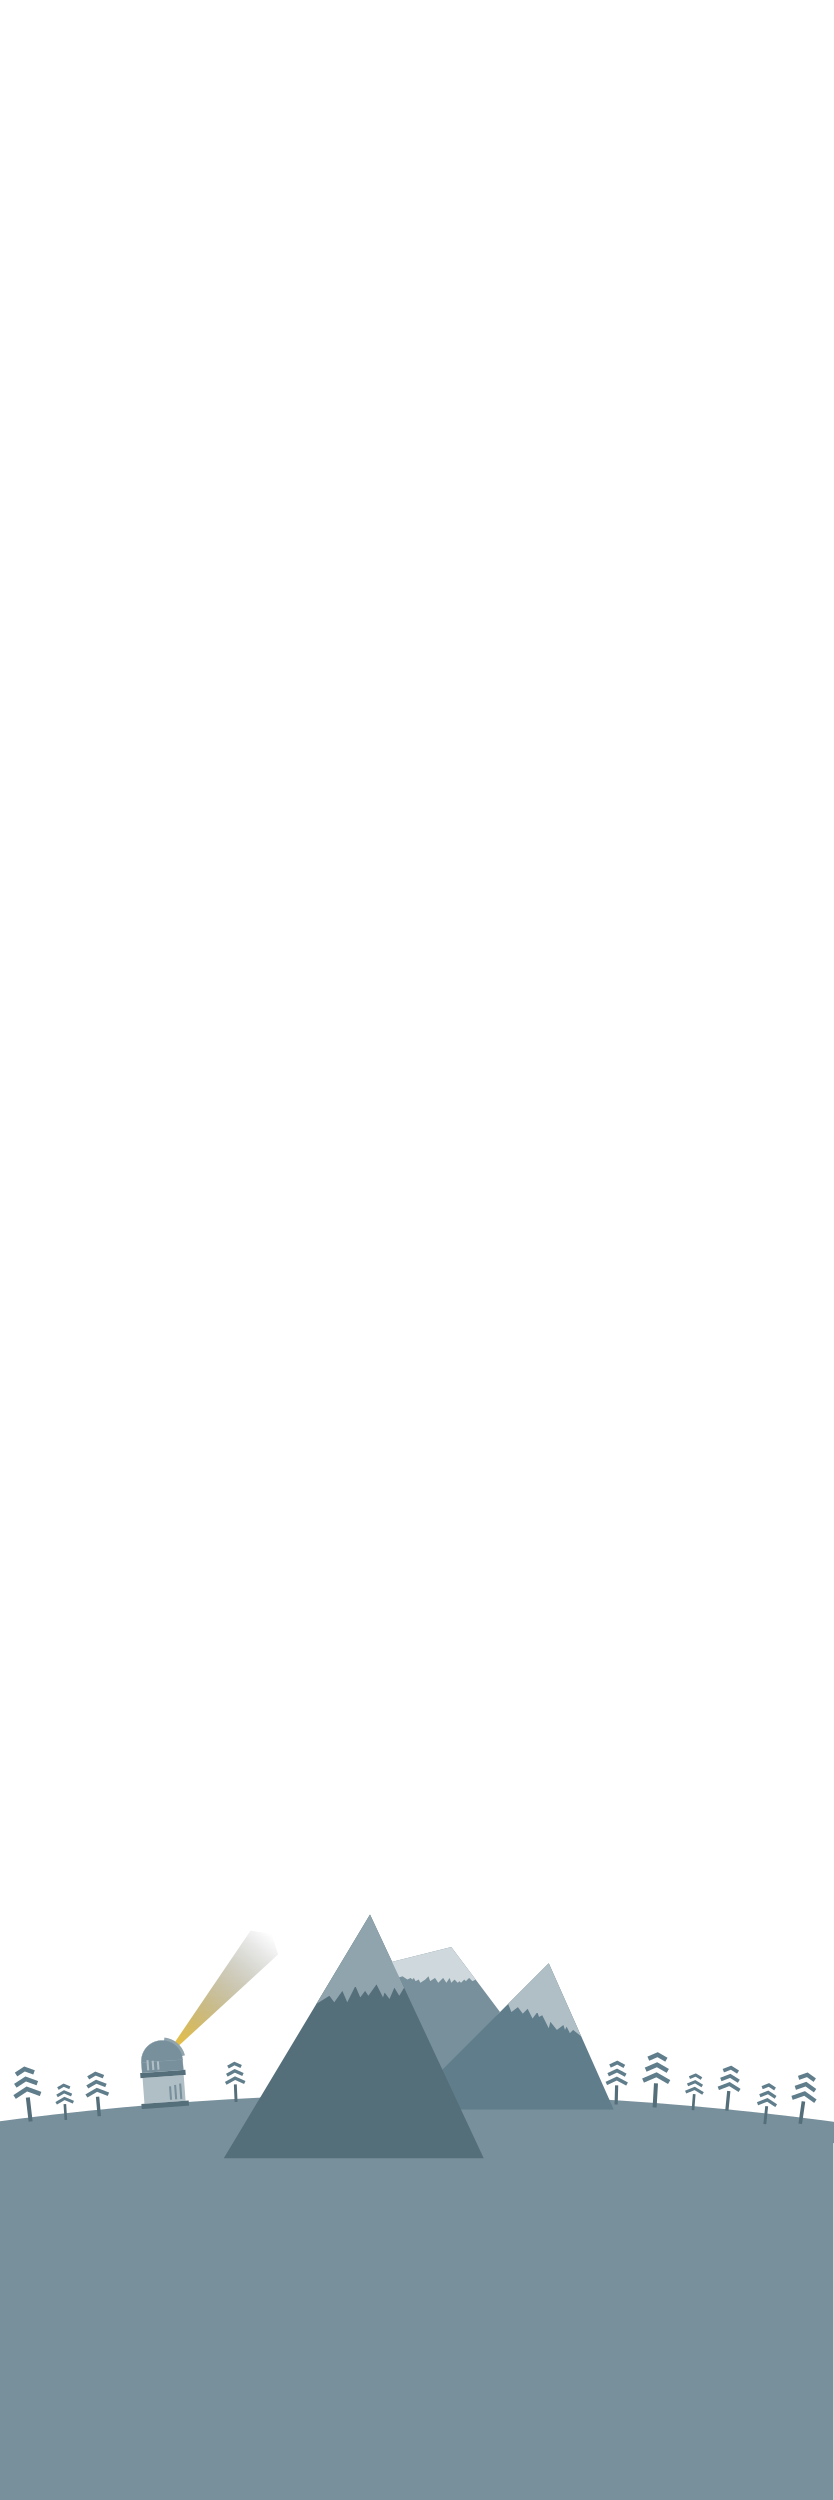
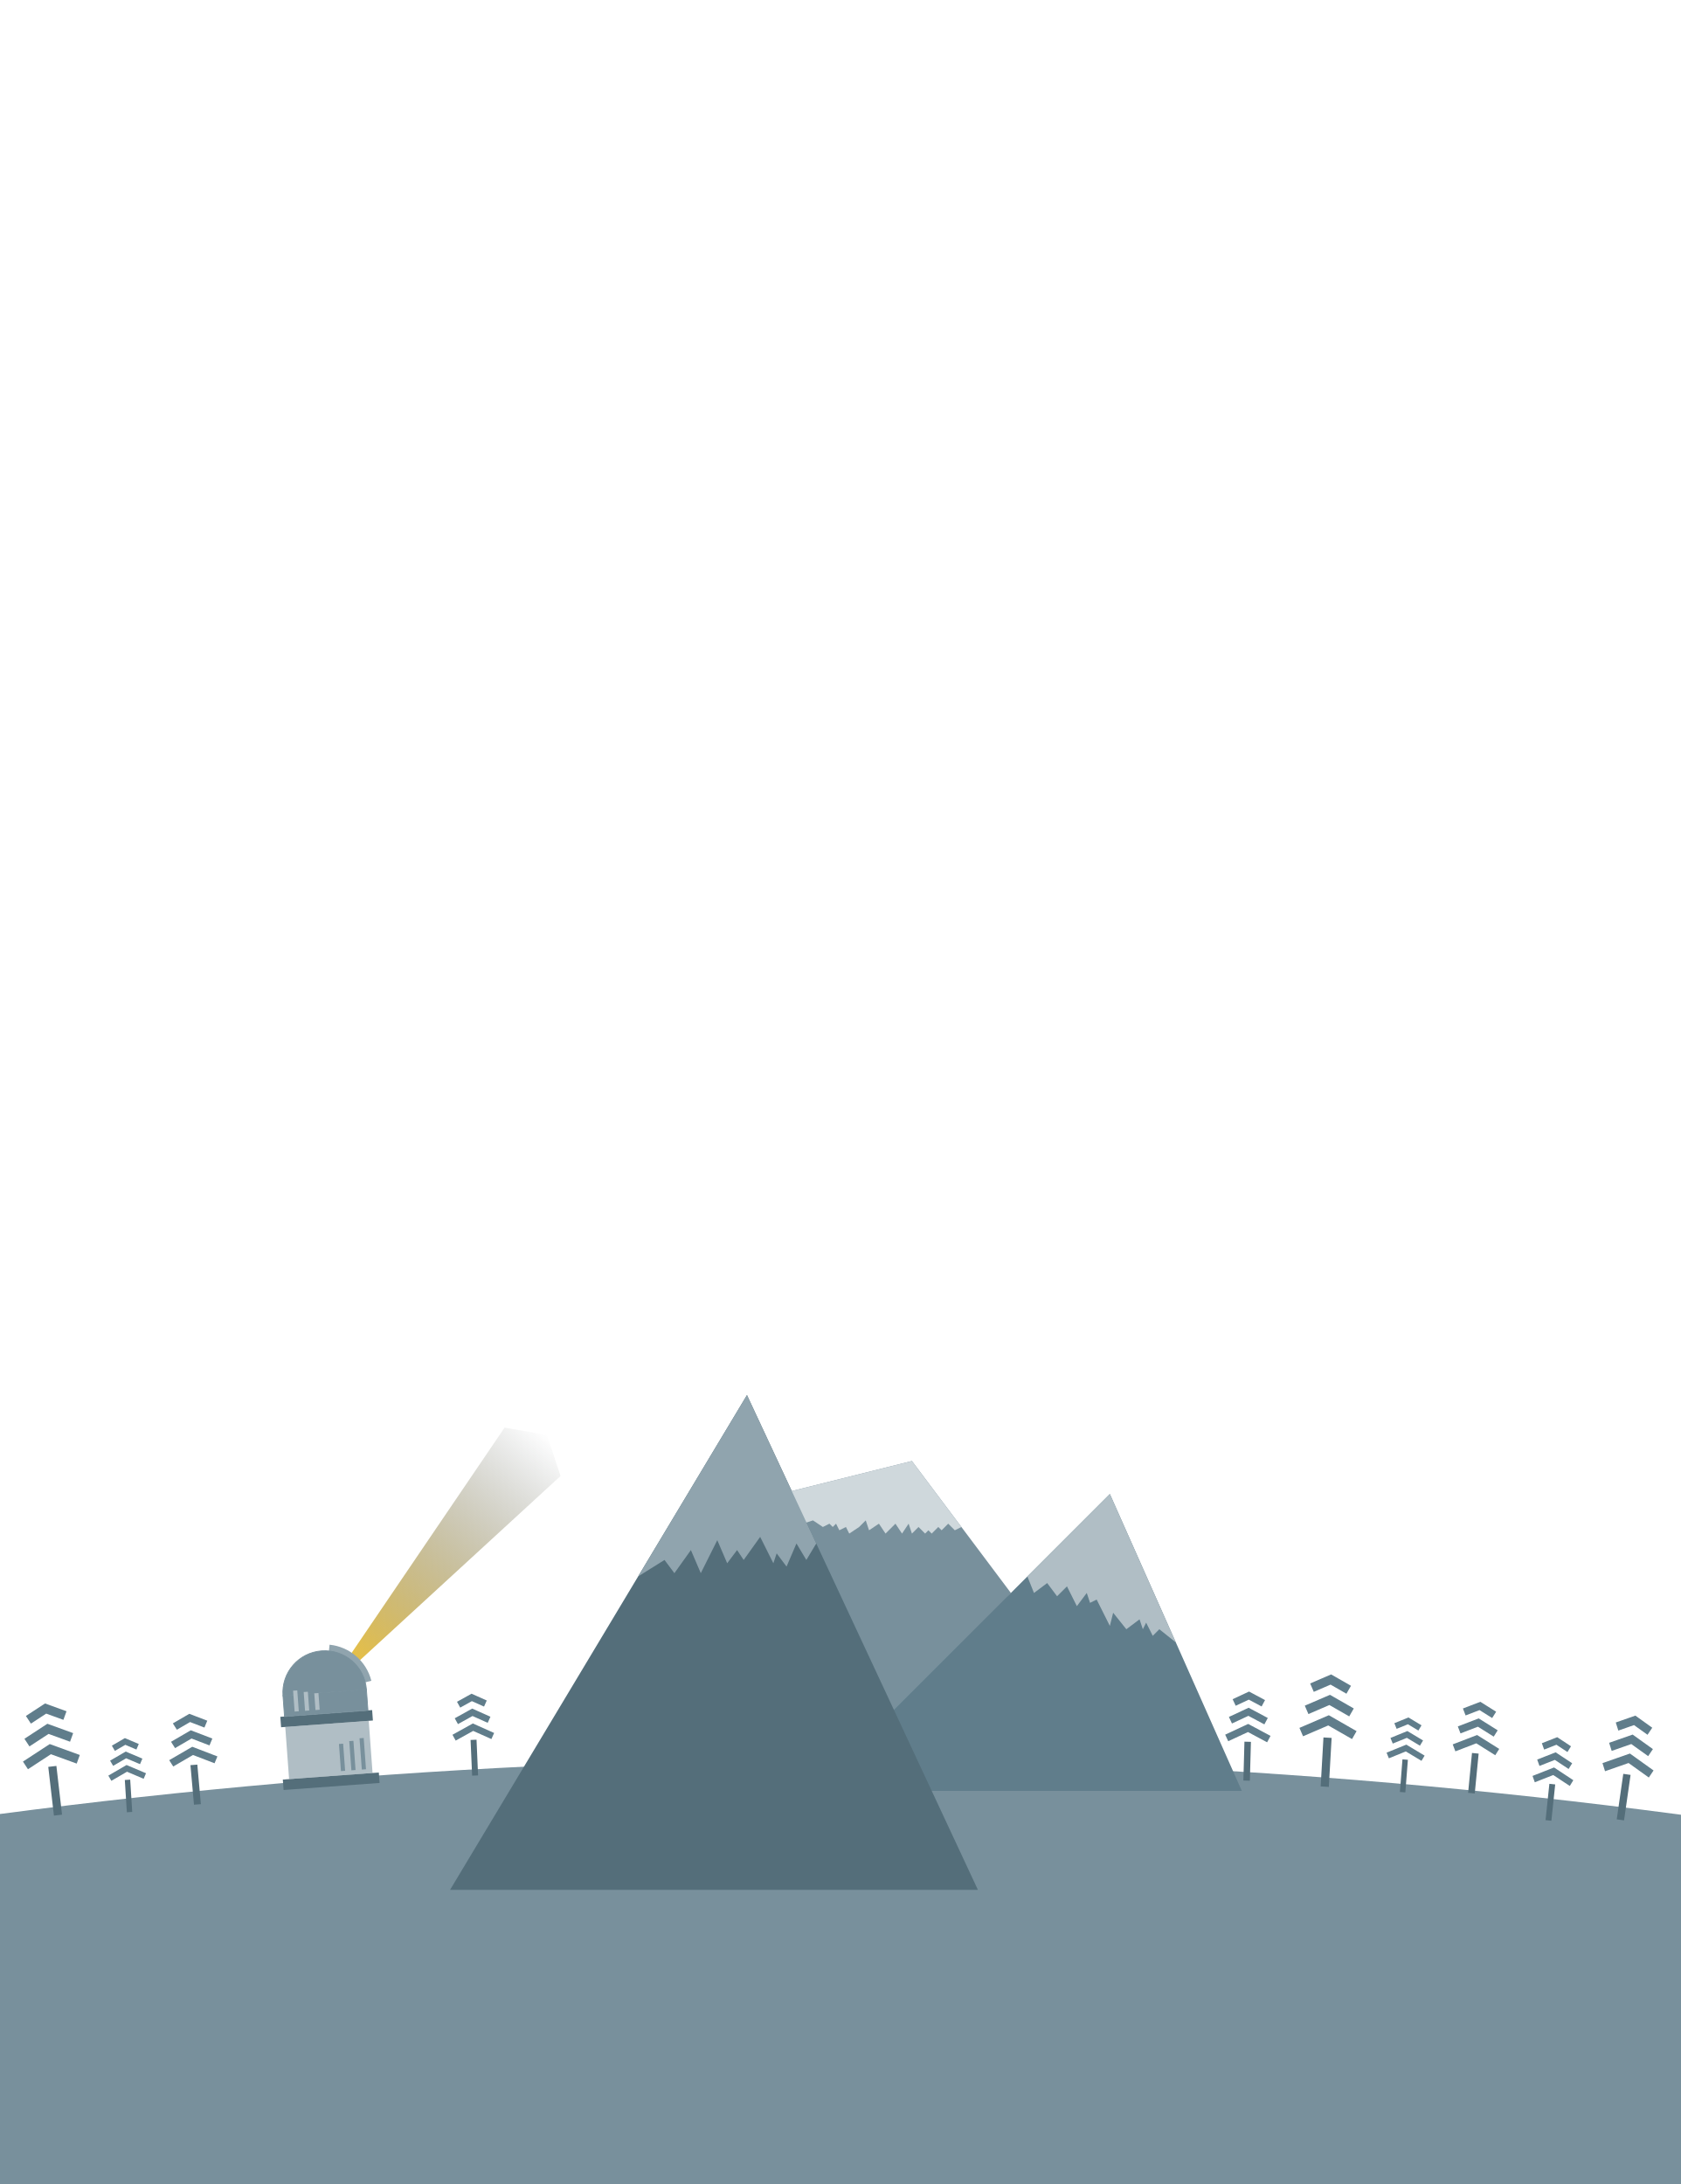
- <svg xmlns="http://www.w3.org/2000/svg" xmlns:xlink="http://www.w3.org/1999/xlink" width="1000px" height="3000px" viewBox="0 0 1000 3000" version="1.1" id="SVGRoot">
+ <svg xmlns="http://www.w3.org/2000/svg" xmlns:xlink="http://www.w3.org/1999/xlink" width="1000" height="1300" viewBox="0 0 1000 1300" version="1.1" id="SVGRoot">
  <defs id="defs5046">
    <linearGradient id="linearGradient6381">
      <stop style="stop-color:#ffca28;stop-opacity:1" offset="0" id="stop6377" />
      <stop style="stop-color:#263238;stop-opacity:0" offset="1" id="stop6379" />
    </linearGradient>
    <linearGradient xlink:href="#linearGradient6381" id="linearGradient6383" x1="3040" y1="875" x2="3155" y2="760" gradientUnits="userSpaceOnUse" />
    <linearGradient xlink:href="#linearGradient6381" id="linearGradient6412" gradientUnits="userSpaceOnUse" x1="3040" y1="875" x2="3155" y2="760" />
  </defs>
-   <g id="layer1">
-     <path style="fill:#78909c;fill-opacity:1;stroke:none;stroke-width:28628.416;stroke-miterlimit:4;stroke-dasharray:none;stroke-dashoffset:0;stroke-opacity:1" id="path6235" d="m -187.694,2575.126 a 3787.302,3787.302 0 0 1 1349.567,-3.822" />
-     <rect style="fill:#78909c;fill-opacity:1;stroke:none;stroke-width:1.5;stroke-miterlimit:4;stroke-dasharray:none;stroke-dashoffset:0;stroke-opacity:0" id="rect5607" width="1000" height="450" x="0" y="2550" />
-     <g id="g6217" transform="matrix(1.95,0,0,1.95,-433.5,-2733.564)">
-       <path id="path6201" d="m 530,2640 -30,-40 -40,10 30,80 z" style="fill:#78909c;fill-opacity:1;stroke:none;stroke-width:1px;stroke-linecap:butt;stroke-linejoin:miter;stroke-opacity:1" />
-       <path id="path6199" d="m 470,2700 90,-90 40,90 z" style="fill:#607d8b;fill-opacity:1;stroke:none;stroke-width:1px;stroke-linecap:butt;stroke-linejoin:miter;stroke-opacity:1" />
-       <path id="path6197" d="M 360,2730 H 520 L 450,2580 Z" style="fill:#546e7a;fill-opacity:1;stroke:none;stroke-width:1px;stroke-linecap:butt;stroke-linejoin:miter;stroke-opacity:1" />
-       <path id="path6209" d="m 460,2610 40,-10 15,20 -2,1 -2,-2 -2,2 -1,-1 -2,2 -1,-1 -1,1 -2,-2 -2,2 -1,-3 -2,3 -2,-3 -3,3 -2,-3 -3,2 -1,-3 -2,2 -3,2 -1,-2 -2,1 -1,-2 -1,1 -1,-1 c 0,0 -2,1 -2,1 l -3,-2 -3,1 z" style="fill:#cfd8dc;fill-opacity:1;stroke:none;stroke-width:1px;stroke-linecap:butt;stroke-linejoin:miter;stroke-opacity:1" />
-       <path id="path6203" d="m 450,2580 -33,55 8,-5 3,4 5,-7 3,7 5,-10 3,7 3,-4 2,3 5,-7 4,8 1,-3 3,4 3,-7 3,5 3,-5 z" style="fill:#90a4ae;fill-opacity:1;stroke:none;stroke-width:1px;stroke-linecap:butt;stroke-linejoin:miter;stroke-opacity:1" />
-       <path id="path6205" d="m 580,2655 -20,-45 -25,25 2,5 4,-3 3,4 3,-3 3,6 3,-4 1,3 2,-1 4,8 1,-4 4,5 4,-3 1,3 1,-2 2,4 2,-2 z" style="fill:#b0bec5;fill-opacity:1;stroke:none;stroke-width:1px;stroke-linecap:butt;stroke-linejoin:miter;stroke-opacity:1" />
+   <g id="layer1" transform="translate(-3.768433,-1425.453)">
+     <g id="g4638" transform="matrix(1.006878,0,0,1.006878,1.290974,-57.40383)">
+       <path d="m -187.694,2575.126 a 3787.302,3787.302 0 0 1 1349.567,-3.822" id="path6235" style="fill:#78909c;fill-opacity:1;stroke:none;stroke-width:28628.416;stroke-miterlimit:4;stroke-dasharray:none;stroke-dashoffset:0;stroke-opacity:1" />
+       <rect y="2550" x="0" height="450" width="1000" id="rect5607" style="fill:#78909c;fill-opacity:1;stroke:none;stroke-width:1.5;stroke-miterlimit:4;stroke-dasharray:none;stroke-dashoffset:0;stroke-opacity:0" />
+       <g transform="matrix(1.95,0,0,1.95,-433.5,-2733.564)" id="g6217">
+         <path style="fill:#78909c;fill-opacity:1;stroke:none;stroke-width:1px;stroke-linecap:butt;stroke-linejoin:miter;stroke-opacity:1" d="m 530,2640 -30,-40 -40,10 30,80 z" id="path6201" />
+         <path style="fill:#607d8b;fill-opacity:1;stroke:none;stroke-width:1px;stroke-linecap:butt;stroke-linejoin:miter;stroke-opacity:1" d="m 470,2700 90,-90 40,90 z" id="path6199" />
+         <path style="fill:#546e7a;fill-opacity:1;stroke:none;stroke-width:1px;stroke-linecap:butt;stroke-linejoin:miter;stroke-opacity:1" d="M 360,2730 H 520 L 450,2580 Z" id="path6197" />
+         <path style="fill:#cfd8dc;fill-opacity:1;stroke:none;stroke-width:1px;stroke-linecap:butt;stroke-linejoin:miter;stroke-opacity:1" d="m 460,2610 40,-10 15,20 -2,1 -2,-2 -2,2 -1,-1 -2,2 -1,-1 -1,1 -2,-2 -2,2 -1,-3 -2,3 -2,-3 -3,3 -2,-3 -3,2 -1,-3 -2,2 -3,2 -1,-2 -2,1 -1,-2 -1,1 -1,-1 c 0,0 -2,1 -2,1 l -3,-2 -3,1 z" id="path6209" />
+         <path style="fill:#90a4ae;fill-opacity:1;stroke:none;stroke-width:1px;stroke-linecap:butt;stroke-linejoin:miter;stroke-opacity:1" d="m 450,2580 -33,55 8,-5 3,4 5,-7 3,7 5,-10 3,7 3,-4 2,3 5,-7 4,8 1,-3 3,4 3,-7 3,5 3,-5 z" id="path6203" />
+         <path style="fill:#b0bec5;fill-opacity:1;stroke:none;stroke-width:1px;stroke-linecap:butt;stroke-linejoin:miter;stroke-opacity:1" d="m 580,2655 -20,-45 -25,25 2,5 4,-3 3,4 3,-3 3,6 3,-4 1,3 2,-1 4,8 1,-4 4,5 4,-3 1,3 1,-2 2,4 2,-2 z" id="path6205" />
+       </g>
+       <g transform="matrix(1.206369,0.06886433,-0.06886433,1.206369,-516.1404,-322.9976)" id="g6265">
+         <path style="fill:#607d8b;fill-opacity:1;stroke:none;stroke-width:1px;stroke-linecap:butt;stroke-linejoin:miter;stroke-opacity:1" d="m 1210,2245 -8,4 -1,-2 -1,-2 10,-5 2,1 2,1 6,3 -2,4 z" id="path6241" />
+         <path id="path6245" d="m 1210,2255 -10,5 -1,-2 -1,-2 12,-6 2,1 2,1 8,4 -2,4 z" style="fill:#607d8b;fill-opacity:1;stroke:none;stroke-width:1px;stroke-linecap:butt;stroke-linejoin:miter;stroke-opacity:1" />
+         <path style="fill:#607d8b;fill-opacity:1;stroke:none;stroke-width:1px;stroke-linecap:butt;stroke-linejoin:miter;stroke-opacity:1" d="m 1210,2265 -12,6 -1,-2 -1,-2 14,-7 2,1 2,1 10,5 -2,4 z" id="path6247" />
+         <rect style="fill:#546e7a;fill-opacity:1;stroke:none;stroke-width:26.725;stroke-miterlimit:4;stroke-dasharray:none;stroke-dashoffset:0;stroke-opacity:1" id="rect6259" width="4" height="24" x="1208" y="2271" />
+       </g>
+       <g id="g6275" transform="matrix(0.8031097,0.06272562,-0.06272562,0.8031097,3.749963,613.1804)">
+         <path id="path6267" d="m 1210,2245 -8,4 -1,-2 -1,-2 10,-5 2,1 2,1 6,3 -2,4 z" style="fill:#607d8b;fill-opacity:1;stroke:none;stroke-width:1px;stroke-linecap:butt;stroke-linejoin:miter;stroke-opacity:1" />
+         <path style="fill:#607d8b;fill-opacity:1;stroke:none;stroke-width:1px;stroke-linecap:butt;stroke-linejoin:miter;stroke-opacity:1" d="m 1210,2255 -10,5 -1,-2 -1,-2 12,-6 2,1 2,1 8,4 -2,4 z" id="path6269" />
+         <path id="path6271" d="m 1210,2265 -12,6 -1,-2 -1,-2 14,-7 2,1 2,1 10,5 -2,4 z" style="fill:#607d8b;fill-opacity:1;stroke:none;stroke-width:1px;stroke-linecap:butt;stroke-linejoin:miter;stroke-opacity:1" />
+         <rect y="2271" x="1208" height="24" width="4" id="rect6273" style="fill:#546e7a;fill-opacity:1;stroke:none;stroke-width:26.725;stroke-miterlimit:4;stroke-dasharray:none;stroke-dashoffset:0;stroke-opacity:1" />
+       </g>
+       <g transform="matrix(0.9820094,0.0957538,-0.0957538,0.9820094,-96.24587,163.2174)" id="g6285">
+         <path style="fill:#607d8b;fill-opacity:1;stroke:none;stroke-width:1px;stroke-linecap:butt;stroke-linejoin:miter;stroke-opacity:1" d="m 1210,2245 -8,4 -1,-2 -1,-2 10,-5 2,1 2,1 6,3 -2,4 z" id="path6277" />
+         <path id="path6279" d="m 1210,2255 -10,5 -1,-2 -1,-2 12,-6 2,1 2,1 8,4 -2,4 z" style="fill:#607d8b;fill-opacity:1;stroke:none;stroke-width:1px;stroke-linecap:butt;stroke-linejoin:miter;stroke-opacity:1" />
+         <path style="fill:#607d8b;fill-opacity:1;stroke:none;stroke-width:1px;stroke-linecap:butt;stroke-linejoin:miter;stroke-opacity:1" d="m 1210,2265 -12,6 -1,-2 -1,-2 14,-7 2,1 2,1 10,5 -2,4 z" id="path6281" />
+         <rect style="fill:#546e7a;fill-opacity:1;stroke:none;stroke-width:26.725;stroke-miterlimit:4;stroke-dasharray:none;stroke-dashoffset:0;stroke-opacity:1" id="rect6283" width="4" height="24" x="1208" y="2271" />
+       </g>
+       <g id="g6295" transform="matrix(0.8613587,0.09060795,-0.09415321,0.8950615,91.60287,385.1283)">
+         <path id="path6287" d="m 1210,2245 -8,4 -1,-2 -1,-2 10,-5 2,1 2,1 6,3 -2,4 z" style="fill:#607d8b;fill-opacity:1;stroke:none;stroke-width:1px;stroke-linecap:butt;stroke-linejoin:miter;stroke-opacity:1" />
+         <path style="fill:#607d8b;fill-opacity:1;stroke:none;stroke-width:1px;stroke-linecap:butt;stroke-linejoin:miter;stroke-opacity:1" d="m 1210,2255 -10,5 -1,-2 -1,-2 12,-6 2,1 2,1 8,4 -2,4 z" id="path6289" />
+         <path id="path6291" d="m 1210,2265 -12,6 -1,-2 -1,-2 14,-7 2,1 2,1 10,5 -2,4 z" style="fill:#607d8b;fill-opacity:1;stroke:none;stroke-width:1px;stroke-linecap:butt;stroke-linejoin:miter;stroke-opacity:1" />
+         <rect y="2271" x="1208" height="24" width="4" id="rect6293" style="fill:#546e7a;fill-opacity:1;stroke:none;stroke-width:26.725;stroke-miterlimit:4;stroke-dasharray:none;stroke-dashoffset:0;stroke-opacity:1" />
+       </g>
+       <g transform="matrix(1.078289,0.1550199,-0.1610854,1.12048,25.23837,-210.4945)" id="g6305">
+         <path style="fill:#607d8b;fill-opacity:1;stroke:none;stroke-width:1px;stroke-linecap:butt;stroke-linejoin:miter;stroke-opacity:1" d="m 1210,2245 -8,4 -1,-2 -1,-2 10,-5 2,1 2,1 6,3 -2,4 z" id="path6297" />
+         <path id="path6299" d="m 1210,2255 -10,5 -1,-2 -1,-2 12,-6 2,1 2,1 8,4 -2,4 z" style="fill:#607d8b;fill-opacity:1;stroke:none;stroke-width:1px;stroke-linecap:butt;stroke-linejoin:miter;stroke-opacity:1" />
+         <path style="fill:#607d8b;fill-opacity:1;stroke:none;stroke-width:1px;stroke-linecap:butt;stroke-linejoin:miter;stroke-opacity:1" d="m 1210,2265 -12,6 -1,-2 -1,-2 14,-7 2,1 2,1 10,5 -2,4 z" id="path6301" />
+         <rect style="fill:#546e7a;fill-opacity:1;stroke:none;stroke-width:26.725;stroke-miterlimit:4;stroke-dasharray:none;stroke-dashoffset:0;stroke-opacity:1" id="rect6303" width="4" height="24" x="1208" y="2271" />
+       </g>
+       <g id="g6315" transform="matrix(0.9575687,0.02617336,-0.02617336,0.9575687,-359.248,296.0962)">
+         <path id="path6307" d="m 1210,2245 -8,4 -1,-2 -1,-2 10,-5 2,1 2,1 6,3 -2,4 z" style="fill:#607d8b;fill-opacity:1;stroke:none;stroke-width:1px;stroke-linecap:butt;stroke-linejoin:miter;stroke-opacity:1" />
+         <path style="fill:#607d8b;fill-opacity:1;stroke:none;stroke-width:1px;stroke-linecap:butt;stroke-linejoin:miter;stroke-opacity:1" d="m 1210,2255 -10,5 -1,-2 -1,-2 12,-6 2,1 2,1 8,4 -2,4 z" id="path6309" />
+         <path id="path6311" d="m 1210,2265 -12,6 -1,-2 -1,-2 14,-7 2,1 2,1 10,5 -2,4 z" style="fill:#607d8b;fill-opacity:1;stroke:none;stroke-width:1px;stroke-linecap:butt;stroke-linejoin:miter;stroke-opacity:1" />
+         <rect y="2271" x="1208" height="24" width="4" id="rect6313" style="fill:#546e7a;fill-opacity:1;stroke:none;stroke-width:26.725;stroke-miterlimit:4;stroke-dasharray:none;stroke-dashoffset:0;stroke-opacity:1" />
+       </g>
+       <g id="g6325" transform="matrix(1.20029,-0.1391874,0.1391874,1.20029,-1735.053,-40.46765)">
+         <path id="path6317" d="m 1210,2245 -8,4 -1,-2 -1,-2 10,-5 2,1 2,1 6,3 -2,4 z" style="fill:#607d8b;fill-opacity:1;stroke:none;stroke-width:1px;stroke-linecap:butt;stroke-linejoin:miter;stroke-opacity:1" />
+         <path style="fill:#607d8b;fill-opacity:1;stroke:none;stroke-width:1px;stroke-linecap:butt;stroke-linejoin:miter;stroke-opacity:1" d="m 1210,2255 -10,5 -1,-2 -1,-2 12,-6 2,1 2,1 8,4 -2,4 z" id="path6319" />
+         <path id="path6321" d="m 1210,2265 -12,6 -1,-2 -1,-2 14,-7 2,1 2,1 10,5 -2,4 z" style="fill:#607d8b;fill-opacity:1;stroke:none;stroke-width:1px;stroke-linecap:butt;stroke-linejoin:miter;stroke-opacity:1" />
+         <rect y="2271" x="1208" height="24" width="4" id="rect6323" style="fill:#546e7a;fill-opacity:1;stroke:none;stroke-width:26.725;stroke-miterlimit:4;stroke-dasharray:none;stroke-dashoffset:0;stroke-opacity:1" />
+       </g>
+       <g transform="matrix(0.795304,-0.05002971,0.05002971,0.795304,-998.1018,779.299)" id="g6335">
+         <path style="fill:#607d8b;fill-opacity:1;stroke:none;stroke-width:1px;stroke-linecap:butt;stroke-linejoin:miter;stroke-opacity:1" d="m 1210,2245 -8,4 -1,-2 -1,-2 10,-5 2,1 2,1 6,3 -2,4 z" id="path6327" />
+         <path id="path6329" d="m 1210,2255 -10,5 -1,-2 -1,-2 12,-6 2,1 2,1 8,4 -2,4 z" style="fill:#607d8b;fill-opacity:1;stroke:none;stroke-width:1px;stroke-linecap:butt;stroke-linejoin:miter;stroke-opacity:1" />
+         <path style="fill:#607d8b;fill-opacity:1;stroke:none;stroke-width:1px;stroke-linecap:butt;stroke-linejoin:miter;stroke-opacity:1" d="m 1210,2265 -12,6 -1,-2 -1,-2 14,-7 2,1 2,1 10,5 -2,4 z" id="path6331" />
+         <rect style="fill:#546e7a;fill-opacity:1;stroke:none;stroke-width:26.725;stroke-miterlimit:4;stroke-dasharray:none;stroke-dashoffset:0;stroke-opacity:1" id="rect6333" width="4" height="24" x="1208" y="2271" />
+       </g>
+       <g id="g6345" transform="matrix(1.017755,-0.07967742,0.08690946,0.9740742,-1311.784,400.365)">
+         <path id="path6337" d="m 1210,2245 -8,4 -1,-2 -1,-2 10,-5 2,1 2,1 6,3 -2,4 z" style="fill:#607d8b;fill-opacity:1;stroke:none;stroke-width:1px;stroke-linecap:butt;stroke-linejoin:miter;stroke-opacity:1" />
+         <path style="fill:#607d8b;fill-opacity:1;stroke:none;stroke-width:1px;stroke-linecap:butt;stroke-linejoin:miter;stroke-opacity:1" d="m 1210,2255 -10,5 -1,-2 -1,-2 12,-6 2,1 2,1 8,4 -2,4 z" id="path6339" />
+         <path id="path6341" d="m 1210,2265 -12,6 -1,-2 -1,-2 14,-7 2,1 2,1 10,5 -2,4 z" style="fill:#607d8b;fill-opacity:1;stroke:none;stroke-width:1px;stroke-linecap:butt;stroke-linejoin:miter;stroke-opacity:1" />
+         <rect y="2271" x="1208" height="24" width="4" id="rect6343" style="fill:#546e7a;fill-opacity:1;stroke:none;stroke-width:26.725;stroke-miterlimit:4;stroke-dasharray:none;stroke-dashoffset:0;stroke-opacity:1" />
+       </g>
+       <g transform="matrix(1.23348,-0.09053053,0.09053053,1.23348,-3634.602,1669.249)" id="g6410">
+         <rect style="fill:#b0bec5;fill-opacity:1;stroke:none;stroke-width:0.301;stroke-miterlimit:4;stroke-dasharray:none;stroke-dashoffset:0;stroke-opacity:1" id="rect6353" width="40" height="25" x="3020" y="890" />
+         <rect style="fill:#546e7a;fill-opacity:1;stroke:none;stroke-width:0.355;stroke-miterlimit:4;stroke-dasharray:none;stroke-dashoffset:0;stroke-opacity:1" id="rect6355" width="44" height="5" x="3018" y="885" />
+         <rect style="fill:#546e7a;fill-opacity:1;stroke:none;stroke-width:0.363;stroke-miterlimit:4;stroke-dasharray:none;stroke-dashoffset:0;stroke-opacity:1" id="rect6357" width="46" height="5" x="3017" y="915" />
+         <rect style="fill:#78909c;fill-opacity:1;stroke:#78909c;stroke-width:0.378;stroke-miterlimit:4;stroke-dasharray:none;stroke-dashoffset:0;stroke-opacity:1" id="rect6359" width="40" height="10" x="3020" y="875" />
+         <path style="fill:url(#linearGradient6412);fill-opacity:1;stroke:none;stroke-width:1px;stroke-linecap:butt;stroke-linejoin:miter;stroke-opacity:1" d="m 3040,875 95,-120 20,5 5,20 z" id="path6367" />
+         <path style="fill:#90a4ae;fill-opacity:1;stroke:none;stroke-width:0.378;stroke-miterlimit:4;stroke-dasharray:none;stroke-dashoffset:0;stroke-opacity:1" id="path6365" d="m 3043.994,852.349 a 23,23 0 0 1 18.657,18.657 L 3040,875 Z" />
+         <path style="fill:#78909c;fill-opacity:1;stroke:#78909c;stroke-width:0.378;stroke-miterlimit:4;stroke-dasharray:none;stroke-dashoffset:0;stroke-opacity:1" id="path6363" d="m 3020,875 a 20,20 0 0 1 20,-20 20,20 0 0 1 20,20 h -20 z" />
+         <rect style="fill:#b0bec5;fill-opacity:1;stroke:none;stroke-width:0.378;stroke-miterlimit:4;stroke-dasharray:none;stroke-dashoffset:0;stroke-opacity:1" id="rect6385" width="2" height="10" x="3025" y="873" />
+         <rect style="fill:#b0bec5;fill-opacity:1;stroke:none;stroke-width:0.359;stroke-miterlimit:4;stroke-dasharray:none;stroke-dashoffset:0;stroke-opacity:1" id="rect6387" width="2" height="9" x="3030" y="874" />
+         <rect style="fill:#b0bec5;fill-opacity:1;stroke:none;stroke-width:0.378;stroke-miterlimit:4;stroke-dasharray:none;stroke-dashoffset:0;stroke-opacity:1" id="rect6389" width="2" height="8" x="3035" y="875" />
+         <rect style="fill:#78909c;fill-opacity:1;stroke:none;stroke-width:0.378;stroke-miterlimit:4;stroke-dasharray:none;stroke-dashoffset:0;stroke-opacity:1" id="rect6391" width="2" height="15" x="3055" y="898" />
+         <rect style="fill:#78909c;fill-opacity:1;stroke:none;stroke-width:0.378;stroke-miterlimit:4;stroke-dasharray:none;stroke-dashoffset:0;stroke-opacity:1" id="rect6393" width="2" height="14" x="3050" y="899" />
+         <rect style="fill:#78909c;fill-opacity:1;stroke:none;stroke-width:0.378;stroke-miterlimit:4;stroke-dasharray:none;stroke-dashoffset:0;stroke-opacity:1" id="rect6395" width="2" height="13" x="3045" y="900" />
+       </g>
+       <g id="g6422" transform="matrix(0.8795622,-0.03817081,0.03817081,0.8795622,-868.5762,549.9656)">
+         <path id="path6414" d="m 1210,2245 -8,4 -1,-2 -1,-2 10,-5 2,1 2,1 6,3 -2,4 z" style="fill:#607d8b;fill-opacity:1;stroke:none;stroke-width:1px;stroke-linecap:butt;stroke-linejoin:miter;stroke-opacity:1" />
+         <path style="fill:#607d8b;fill-opacity:1;stroke:none;stroke-width:1px;stroke-linecap:butt;stroke-linejoin:miter;stroke-opacity:1" d="m 1210,2255 -10,5 -1,-2 -1,-2 12,-6 2,1 2,1 8,4 -2,4 z" id="path6416" />
+         <path id="path6418" d="m 1210,2265 -12,6 -1,-2 -1,-2 14,-7 2,1 2,1 10,5 -2,4 z" style="fill:#607d8b;fill-opacity:1;stroke:none;stroke-width:1px;stroke-linecap:butt;stroke-linejoin:miter;stroke-opacity:1" />
+         <rect y="2271" x="1208" height="24" width="4" id="rect6420" style="fill:#546e7a;fill-opacity:1;stroke:none;stroke-width:26.725;stroke-miterlimit:4;stroke-dasharray:none;stroke-dashoffset:0;stroke-opacity:1" />
+       </g>
+       <path id="path4569" d="m 1045.951,2526.238 205.628,-4.243 z" style="fill:none;stroke:#000000;stroke-width:0.628px;stroke-linecap:butt;stroke-linejoin:miter;stroke-opacity:1" />
    </g>
-     <g id="g6265" transform="matrix(1.206369,0.06886433,-0.06886433,1.206369,-516.1404,-322.9976)">
-       <path id="path6241" d="m 1210,2245 -8,4 -1,-2 -1,-2 10,-5 2,1 2,1 6,3 -2,4 z" style="fill:#607d8b;fill-opacity:1;stroke:none;stroke-width:1px;stroke-linecap:butt;stroke-linejoin:miter;stroke-opacity:1" />
-       <path style="fill:#607d8b;fill-opacity:1;stroke:none;stroke-width:1px;stroke-linecap:butt;stroke-linejoin:miter;stroke-opacity:1" d="m 1210,2255 -10,5 -1,-2 -1,-2 12,-6 2,1 2,1 8,4 -2,4 z" id="path6245" />
-       <path id="path6247" d="m 1210,2265 -12,6 -1,-2 -1,-2 14,-7 2,1 2,1 10,5 -2,4 z" style="fill:#607d8b;fill-opacity:1;stroke:none;stroke-width:1px;stroke-linecap:butt;stroke-linejoin:miter;stroke-opacity:1" />
-       <rect y="2271" x="1208" height="24" width="4" id="rect6259" style="fill:#546e7a;fill-opacity:1;stroke:none;stroke-width:26.725;stroke-miterlimit:4;stroke-dasharray:none;stroke-dashoffset:0;stroke-opacity:1" />
-     </g>
-     <g transform="matrix(0.8031097,0.06272562,-0.06272562,0.8031097,3.749963,613.1804)" id="g6275">
-       <path style="fill:#607d8b;fill-opacity:1;stroke:none;stroke-width:1px;stroke-linecap:butt;stroke-linejoin:miter;stroke-opacity:1" d="m 1210,2245 -8,4 -1,-2 -1,-2 10,-5 2,1 2,1 6,3 -2,4 z" id="path6267" />
-       <path id="path6269" d="m 1210,2255 -10,5 -1,-2 -1,-2 12,-6 2,1 2,1 8,4 -2,4 z" style="fill:#607d8b;fill-opacity:1;stroke:none;stroke-width:1px;stroke-linecap:butt;stroke-linejoin:miter;stroke-opacity:1" />
-       <path style="fill:#607d8b;fill-opacity:1;stroke:none;stroke-width:1px;stroke-linecap:butt;stroke-linejoin:miter;stroke-opacity:1" d="m 1210,2265 -12,6 -1,-2 -1,-2 14,-7 2,1 2,1 10,5 -2,4 z" id="path6271" />
-       <rect style="fill:#546e7a;fill-opacity:1;stroke:none;stroke-width:26.725;stroke-miterlimit:4;stroke-dasharray:none;stroke-dashoffset:0;stroke-opacity:1" id="rect6273" width="4" height="24" x="1208" y="2271" />
-     </g>
-     <g id="g6285" transform="matrix(0.9820094,0.0957538,-0.0957538,0.9820094,-96.24587,163.2174)">
-       <path id="path6277" d="m 1210,2245 -8,4 -1,-2 -1,-2 10,-5 2,1 2,1 6,3 -2,4 z" style="fill:#607d8b;fill-opacity:1;stroke:none;stroke-width:1px;stroke-linecap:butt;stroke-linejoin:miter;stroke-opacity:1" />
-       <path style="fill:#607d8b;fill-opacity:1;stroke:none;stroke-width:1px;stroke-linecap:butt;stroke-linejoin:miter;stroke-opacity:1" d="m 1210,2255 -10,5 -1,-2 -1,-2 12,-6 2,1 2,1 8,4 -2,4 z" id="path6279" />
-       <path id="path6281" d="m 1210,2265 -12,6 -1,-2 -1,-2 14,-7 2,1 2,1 10,5 -2,4 z" style="fill:#607d8b;fill-opacity:1;stroke:none;stroke-width:1px;stroke-linecap:butt;stroke-linejoin:miter;stroke-opacity:1" />
-       <rect y="2271" x="1208" height="24" width="4" id="rect6283" style="fill:#546e7a;fill-opacity:1;stroke:none;stroke-width:26.725;stroke-miterlimit:4;stroke-dasharray:none;stroke-dashoffset:0;stroke-opacity:1" />
-     </g>
-     <g transform="matrix(0.8613587,0.09060795,-0.09415321,0.8950615,91.60287,385.1283)" id="g6295">
-       <path style="fill:#607d8b;fill-opacity:1;stroke:none;stroke-width:1px;stroke-linecap:butt;stroke-linejoin:miter;stroke-opacity:1" d="m 1210,2245 -8,4 -1,-2 -1,-2 10,-5 2,1 2,1 6,3 -2,4 z" id="path6287" />
-       <path id="path6289" d="m 1210,2255 -10,5 -1,-2 -1,-2 12,-6 2,1 2,1 8,4 -2,4 z" style="fill:#607d8b;fill-opacity:1;stroke:none;stroke-width:1px;stroke-linecap:butt;stroke-linejoin:miter;stroke-opacity:1" />
-       <path style="fill:#607d8b;fill-opacity:1;stroke:none;stroke-width:1px;stroke-linecap:butt;stroke-linejoin:miter;stroke-opacity:1" d="m 1210,2265 -12,6 -1,-2 -1,-2 14,-7 2,1 2,1 10,5 -2,4 z" id="path6291" />
-       <rect style="fill:#546e7a;fill-opacity:1;stroke:none;stroke-width:26.725;stroke-miterlimit:4;stroke-dasharray:none;stroke-dashoffset:0;stroke-opacity:1" id="rect6293" width="4" height="24" x="1208" y="2271" />
-     </g>
-     <g id="g6305" transform="matrix(1.078289,0.1550199,-0.1610854,1.12048,25.23837,-210.4945)">
-       <path id="path6297" d="m 1210,2245 -8,4 -1,-2 -1,-2 10,-5 2,1 2,1 6,3 -2,4 z" style="fill:#607d8b;fill-opacity:1;stroke:none;stroke-width:1px;stroke-linecap:butt;stroke-linejoin:miter;stroke-opacity:1" />
-       <path style="fill:#607d8b;fill-opacity:1;stroke:none;stroke-width:1px;stroke-linecap:butt;stroke-linejoin:miter;stroke-opacity:1" d="m 1210,2255 -10,5 -1,-2 -1,-2 12,-6 2,1 2,1 8,4 -2,4 z" id="path6299" />
-       <path id="path6301" d="m 1210,2265 -12,6 -1,-2 -1,-2 14,-7 2,1 2,1 10,5 -2,4 z" style="fill:#607d8b;fill-opacity:1;stroke:none;stroke-width:1px;stroke-linecap:butt;stroke-linejoin:miter;stroke-opacity:1" />
-       <rect y="2271" x="1208" height="24" width="4" id="rect6303" style="fill:#546e7a;fill-opacity:1;stroke:none;stroke-width:26.725;stroke-miterlimit:4;stroke-dasharray:none;stroke-dashoffset:0;stroke-opacity:1" />
-     </g>
-     <g transform="matrix(0.9575687,0.02617336,-0.02617336,0.9575687,-359.248,296.0962)" id="g6315">
-       <path style="fill:#607d8b;fill-opacity:1;stroke:none;stroke-width:1px;stroke-linecap:butt;stroke-linejoin:miter;stroke-opacity:1" d="m 1210,2245 -8,4 -1,-2 -1,-2 10,-5 2,1 2,1 6,3 -2,4 z" id="path6307" />
-       <path id="path6309" d="m 1210,2255 -10,5 -1,-2 -1,-2 12,-6 2,1 2,1 8,4 -2,4 z" style="fill:#607d8b;fill-opacity:1;stroke:none;stroke-width:1px;stroke-linecap:butt;stroke-linejoin:miter;stroke-opacity:1" />
-       <path style="fill:#607d8b;fill-opacity:1;stroke:none;stroke-width:1px;stroke-linecap:butt;stroke-linejoin:miter;stroke-opacity:1" d="m 1210,2265 -12,6 -1,-2 -1,-2 14,-7 2,1 2,1 10,5 -2,4 z" id="path6311" />
-       <rect style="fill:#546e7a;fill-opacity:1;stroke:none;stroke-width:26.725;stroke-miterlimit:4;stroke-dasharray:none;stroke-dashoffset:0;stroke-opacity:1" id="rect6313" width="4" height="24" x="1208" y="2271" />
-     </g>
-     <g transform="matrix(1.20029,-0.1391874,0.1391874,1.20029,-1735.053,-40.46765)" id="g6325">
-       <path style="fill:#607d8b;fill-opacity:1;stroke:none;stroke-width:1px;stroke-linecap:butt;stroke-linejoin:miter;stroke-opacity:1" d="m 1210,2245 -8,4 -1,-2 -1,-2 10,-5 2,1 2,1 6,3 -2,4 z" id="path6317" />
-       <path id="path6319" d="m 1210,2255 -10,5 -1,-2 -1,-2 12,-6 2,1 2,1 8,4 -2,4 z" style="fill:#607d8b;fill-opacity:1;stroke:none;stroke-width:1px;stroke-linecap:butt;stroke-linejoin:miter;stroke-opacity:1" />
-       <path style="fill:#607d8b;fill-opacity:1;stroke:none;stroke-width:1px;stroke-linecap:butt;stroke-linejoin:miter;stroke-opacity:1" d="m 1210,2265 -12,6 -1,-2 -1,-2 14,-7 2,1 2,1 10,5 -2,4 z" id="path6321" />
-       <rect style="fill:#546e7a;fill-opacity:1;stroke:none;stroke-width:26.725;stroke-miterlimit:4;stroke-dasharray:none;stroke-dashoffset:0;stroke-opacity:1" id="rect6323" width="4" height="24" x="1208" y="2271" />
-     </g>
-     <g id="g6335" transform="matrix(0.795304,-0.05002971,0.05002971,0.795304,-998.1018,779.299)">
-       <path id="path6327" d="m 1210,2245 -8,4 -1,-2 -1,-2 10,-5 2,1 2,1 6,3 -2,4 z" style="fill:#607d8b;fill-opacity:1;stroke:none;stroke-width:1px;stroke-linecap:butt;stroke-linejoin:miter;stroke-opacity:1" />
-       <path style="fill:#607d8b;fill-opacity:1;stroke:none;stroke-width:1px;stroke-linecap:butt;stroke-linejoin:miter;stroke-opacity:1" d="m 1210,2255 -10,5 -1,-2 -1,-2 12,-6 2,1 2,1 8,4 -2,4 z" id="path6329" />
-       <path id="path6331" d="m 1210,2265 -12,6 -1,-2 -1,-2 14,-7 2,1 2,1 10,5 -2,4 z" style="fill:#607d8b;fill-opacity:1;stroke:none;stroke-width:1px;stroke-linecap:butt;stroke-linejoin:miter;stroke-opacity:1" />
-       <rect y="2271" x="1208" height="24" width="4" id="rect6333" style="fill:#546e7a;fill-opacity:1;stroke:none;stroke-width:26.725;stroke-miterlimit:4;stroke-dasharray:none;stroke-dashoffset:0;stroke-opacity:1" />
-     </g>
-     <g transform="matrix(1.017755,-0.07967742,0.08690946,0.9740742,-1311.784,400.365)" id="g6345">
-       <path style="fill:#607d8b;fill-opacity:1;stroke:none;stroke-width:1px;stroke-linecap:butt;stroke-linejoin:miter;stroke-opacity:1" d="m 1210,2245 -8,4 -1,-2 -1,-2 10,-5 2,1 2,1 6,3 -2,4 z" id="path6337" />
-       <path id="path6339" d="m 1210,2255 -10,5 -1,-2 -1,-2 12,-6 2,1 2,1 8,4 -2,4 z" style="fill:#607d8b;fill-opacity:1;stroke:none;stroke-width:1px;stroke-linecap:butt;stroke-linejoin:miter;stroke-opacity:1" />
-       <path style="fill:#607d8b;fill-opacity:1;stroke:none;stroke-width:1px;stroke-linecap:butt;stroke-linejoin:miter;stroke-opacity:1" d="m 1210,2265 -12,6 -1,-2 -1,-2 14,-7 2,1 2,1 10,5 -2,4 z" id="path6341" />
-       <rect style="fill:#546e7a;fill-opacity:1;stroke:none;stroke-width:26.725;stroke-miterlimit:4;stroke-dasharray:none;stroke-dashoffset:0;stroke-opacity:1" id="rect6343" width="4" height="24" x="1208" y="2271" />
-     </g>
-     <g id="g6410" transform="matrix(1.23348,-0.09053053,0.09053053,1.23348,-3634.602,1669.249)">
-       <rect y="890" x="3020" height="25" width="40" id="rect6353" style="fill:#b0bec5;fill-opacity:1;stroke:none;stroke-width:0.301;stroke-miterlimit:4;stroke-dasharray:none;stroke-dashoffset:0;stroke-opacity:1" />
-       <rect y="885" x="3018" height="5" width="44" id="rect6355" style="fill:#546e7a;fill-opacity:1;stroke:none;stroke-width:0.355;stroke-miterlimit:4;stroke-dasharray:none;stroke-dashoffset:0;stroke-opacity:1" />
-       <rect y="915" x="3017" height="5" width="46" id="rect6357" style="fill:#546e7a;fill-opacity:1;stroke:none;stroke-width:0.363;stroke-miterlimit:4;stroke-dasharray:none;stroke-dashoffset:0;stroke-opacity:1" />
-       <rect y="875" x="3020" height="10" width="40" id="rect6359" style="fill:#78909c;fill-opacity:1;stroke:#78909c;stroke-width:0.378;stroke-miterlimit:4;stroke-dasharray:none;stroke-dashoffset:0;stroke-opacity:1" />
-       <path id="path6367" d="m 3040,875 95,-120 20,5 5,20 z" style="fill:url(#linearGradient6412);fill-opacity:1;stroke:none;stroke-width:1px;stroke-linecap:butt;stroke-linejoin:miter;stroke-opacity:1" />
-       <path d="m 3043.994,852.349 a 23,23 0 0 1 18.657,18.657 L 3040,875 Z" id="path6365" style="fill:#90a4ae;fill-opacity:1;stroke:none;stroke-width:0.378;stroke-miterlimit:4;stroke-dasharray:none;stroke-dashoffset:0;stroke-opacity:1" />
-       <path d="m 3020,875 a 20,20 0 0 1 20,-20 20,20 0 0 1 20,20 h -20 z" id="path6363" style="fill:#78909c;fill-opacity:1;stroke:#78909c;stroke-width:0.378;stroke-miterlimit:4;stroke-dasharray:none;stroke-dashoffset:0;stroke-opacity:1" />
-       <rect y="873" x="3025" height="10" width="2" id="rect6385" style="fill:#b0bec5;fill-opacity:1;stroke:none;stroke-width:0.378;stroke-miterlimit:4;stroke-dasharray:none;stroke-dashoffset:0;stroke-opacity:1" />
-       <rect y="874" x="3030" height="9" width="2" id="rect6387" style="fill:#b0bec5;fill-opacity:1;stroke:none;stroke-width:0.359;stroke-miterlimit:4;stroke-dasharray:none;stroke-dashoffset:0;stroke-opacity:1" />
-       <rect y="875" x="3035" height="8" width="2" id="rect6389" style="fill:#b0bec5;fill-opacity:1;stroke:none;stroke-width:0.378;stroke-miterlimit:4;stroke-dasharray:none;stroke-dashoffset:0;stroke-opacity:1" />
-       <rect y="898" x="3055" height="15" width="2" id="rect6391" style="fill:#78909c;fill-opacity:1;stroke:none;stroke-width:0.378;stroke-miterlimit:4;stroke-dasharray:none;stroke-dashoffset:0;stroke-opacity:1" />
-       <rect y="899" x="3050" height="14" width="2" id="rect6393" style="fill:#78909c;fill-opacity:1;stroke:none;stroke-width:0.378;stroke-miterlimit:4;stroke-dasharray:none;stroke-dashoffset:0;stroke-opacity:1" />
-       <rect y="900" x="3045" height="13" width="2" id="rect6395" style="fill:#78909c;fill-opacity:1;stroke:none;stroke-width:0.378;stroke-miterlimit:4;stroke-dasharray:none;stroke-dashoffset:0;stroke-opacity:1" />
-     </g>
-     <g transform="matrix(0.8795622,-0.03817081,0.03817081,0.8795622,-868.5762,549.9656)" id="g6422">
-       <path style="fill:#607d8b;fill-opacity:1;stroke:none;stroke-width:1px;stroke-linecap:butt;stroke-linejoin:miter;stroke-opacity:1" d="m 1210,2245 -8,4 -1,-2 -1,-2 10,-5 2,1 2,1 6,3 -2,4 z" id="path6414" />
-       <path id="path6416" d="m 1210,2255 -10,5 -1,-2 -1,-2 12,-6 2,1 2,1 8,4 -2,4 z" style="fill:#607d8b;fill-opacity:1;stroke:none;stroke-width:1px;stroke-linecap:butt;stroke-linejoin:miter;stroke-opacity:1" />
-       <path style="fill:#607d8b;fill-opacity:1;stroke:none;stroke-width:1px;stroke-linecap:butt;stroke-linejoin:miter;stroke-opacity:1" d="m 1210,2265 -12,6 -1,-2 -1,-2 14,-7 2,1 2,1 10,5 -2,4 z" id="path6418" />
-       <rect style="fill:#546e7a;fill-opacity:1;stroke:none;stroke-width:26.725;stroke-miterlimit:4;stroke-dasharray:none;stroke-dashoffset:0;stroke-opacity:1" id="rect6420" width="4" height="24" x="1208" y="2271" />
-     </g>
-     <path style="fill:none;stroke:#000000;stroke-width:0.628px;stroke-linecap:butt;stroke-linejoin:miter;stroke-opacity:1" d="m 1045.951,2526.238 205.628,-4.243 z" id="path4569" />
  </g>
</svg>
